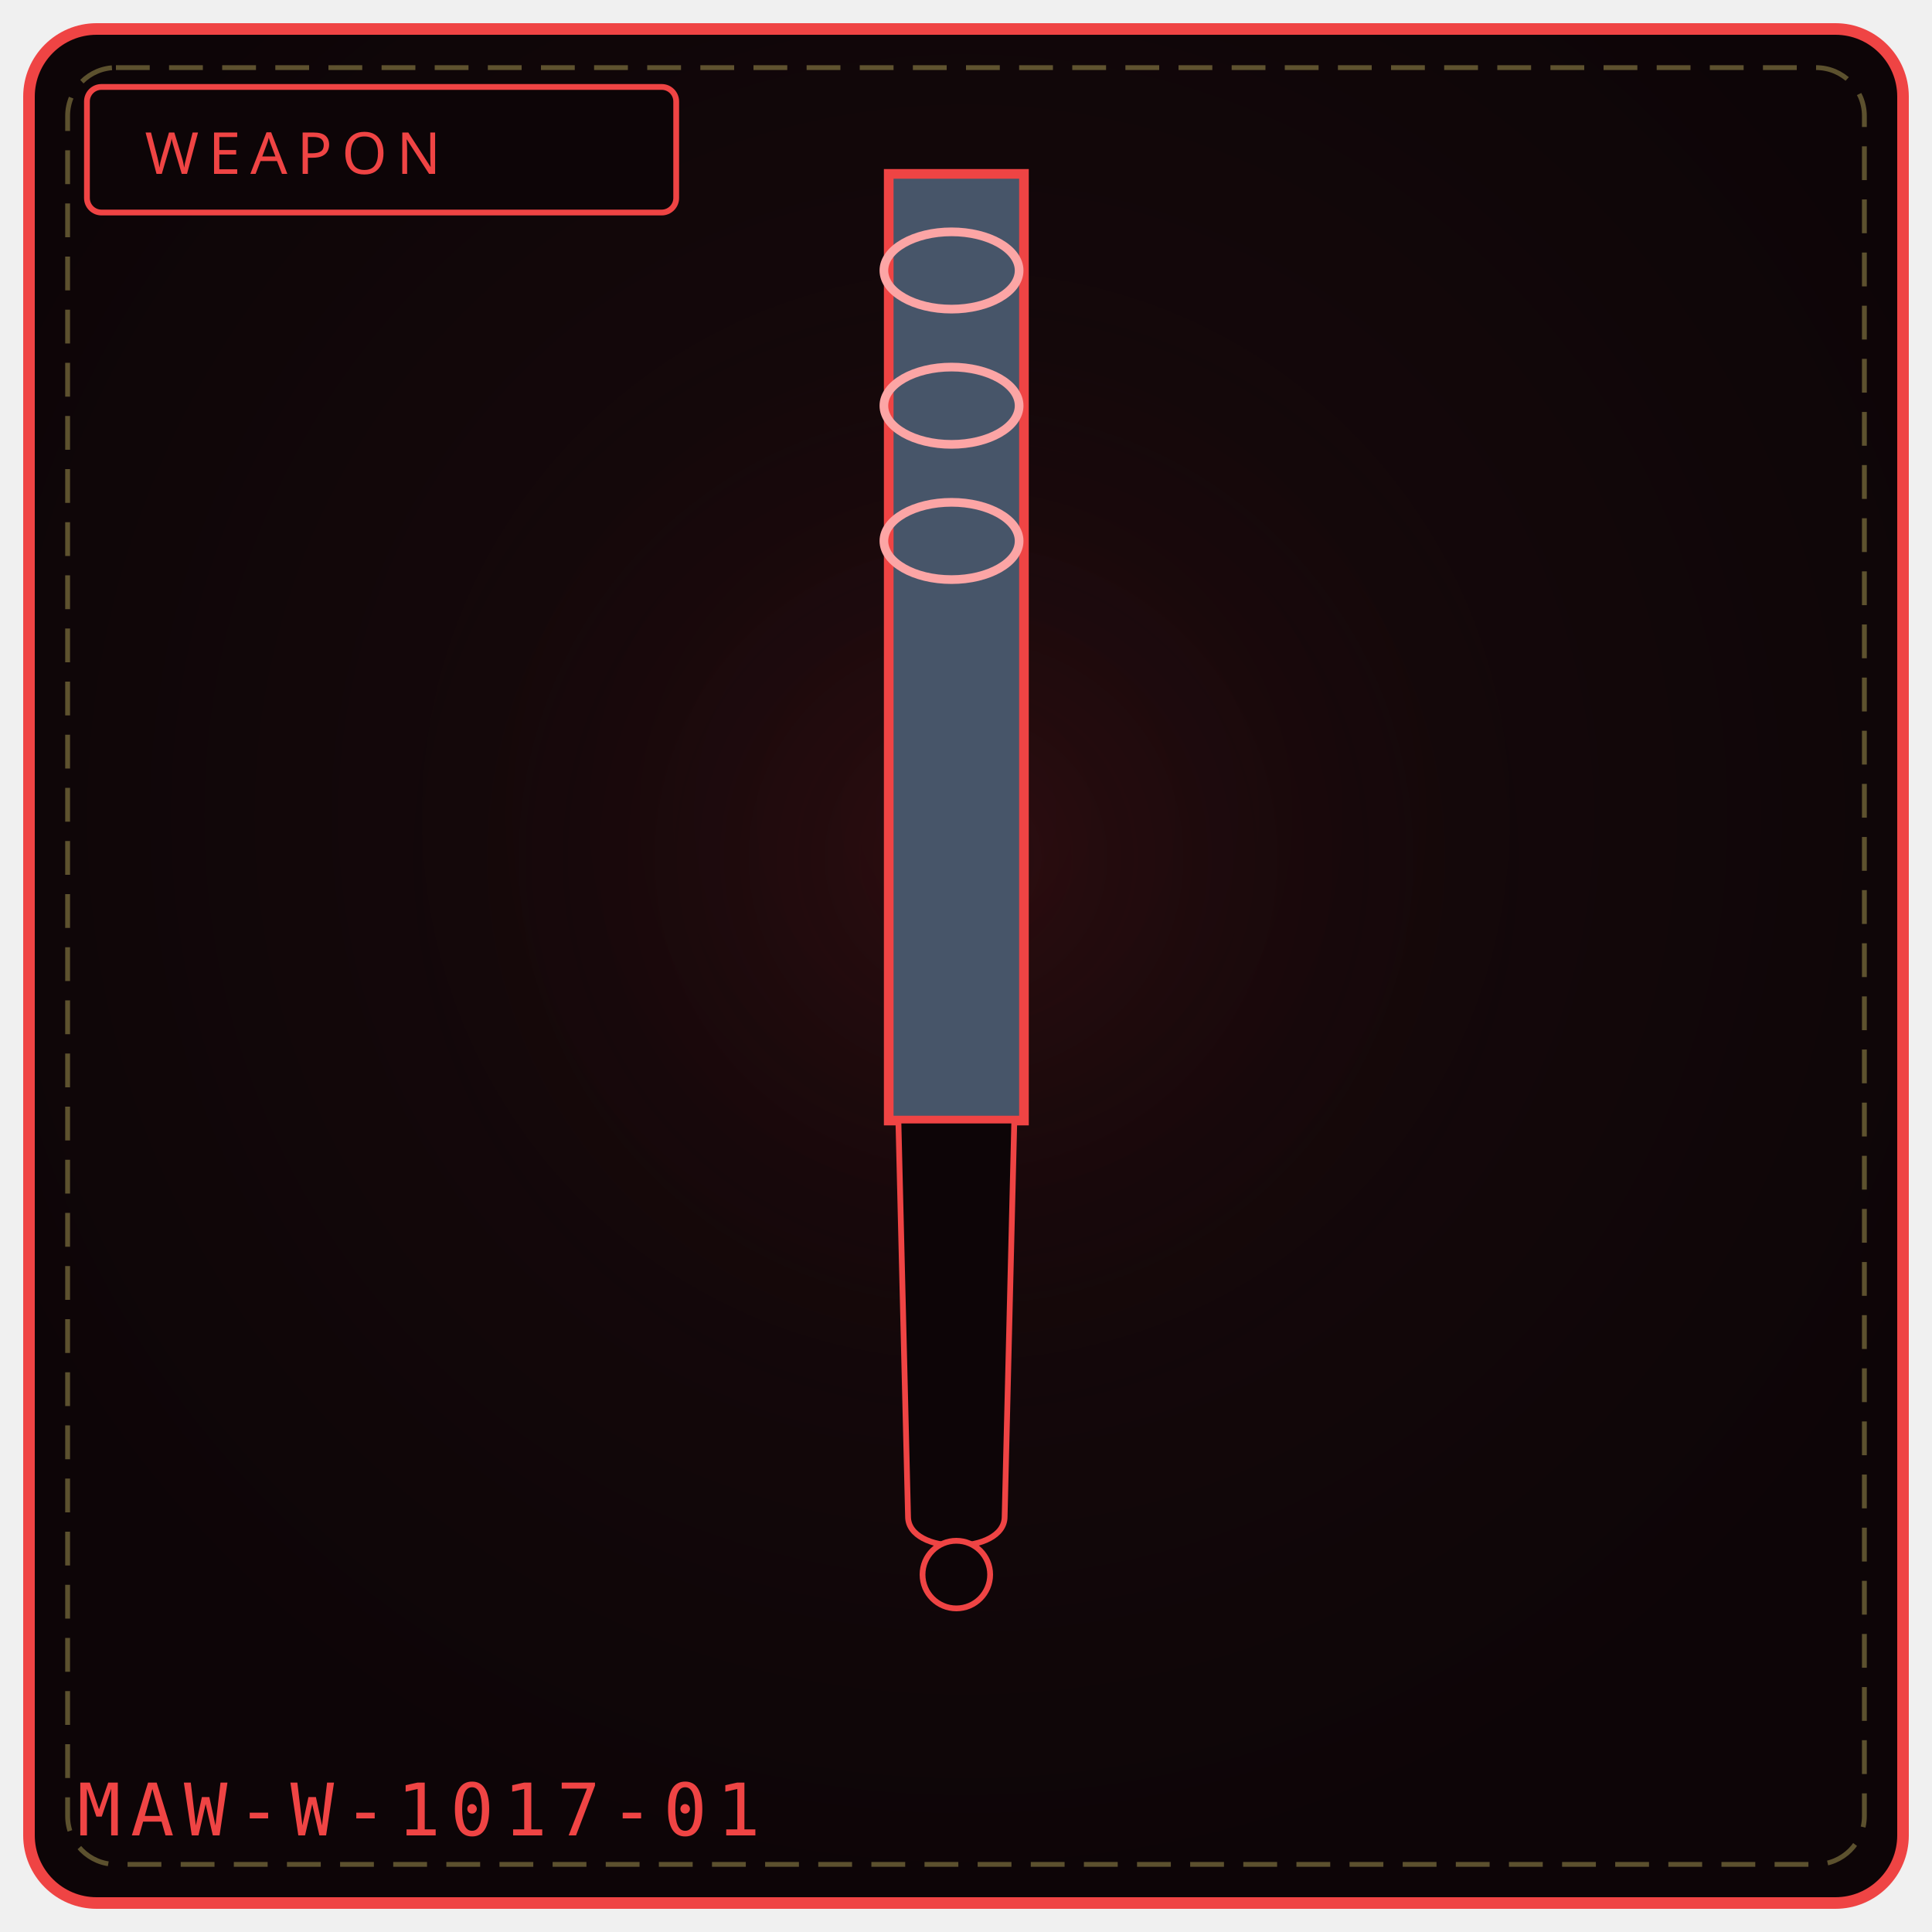
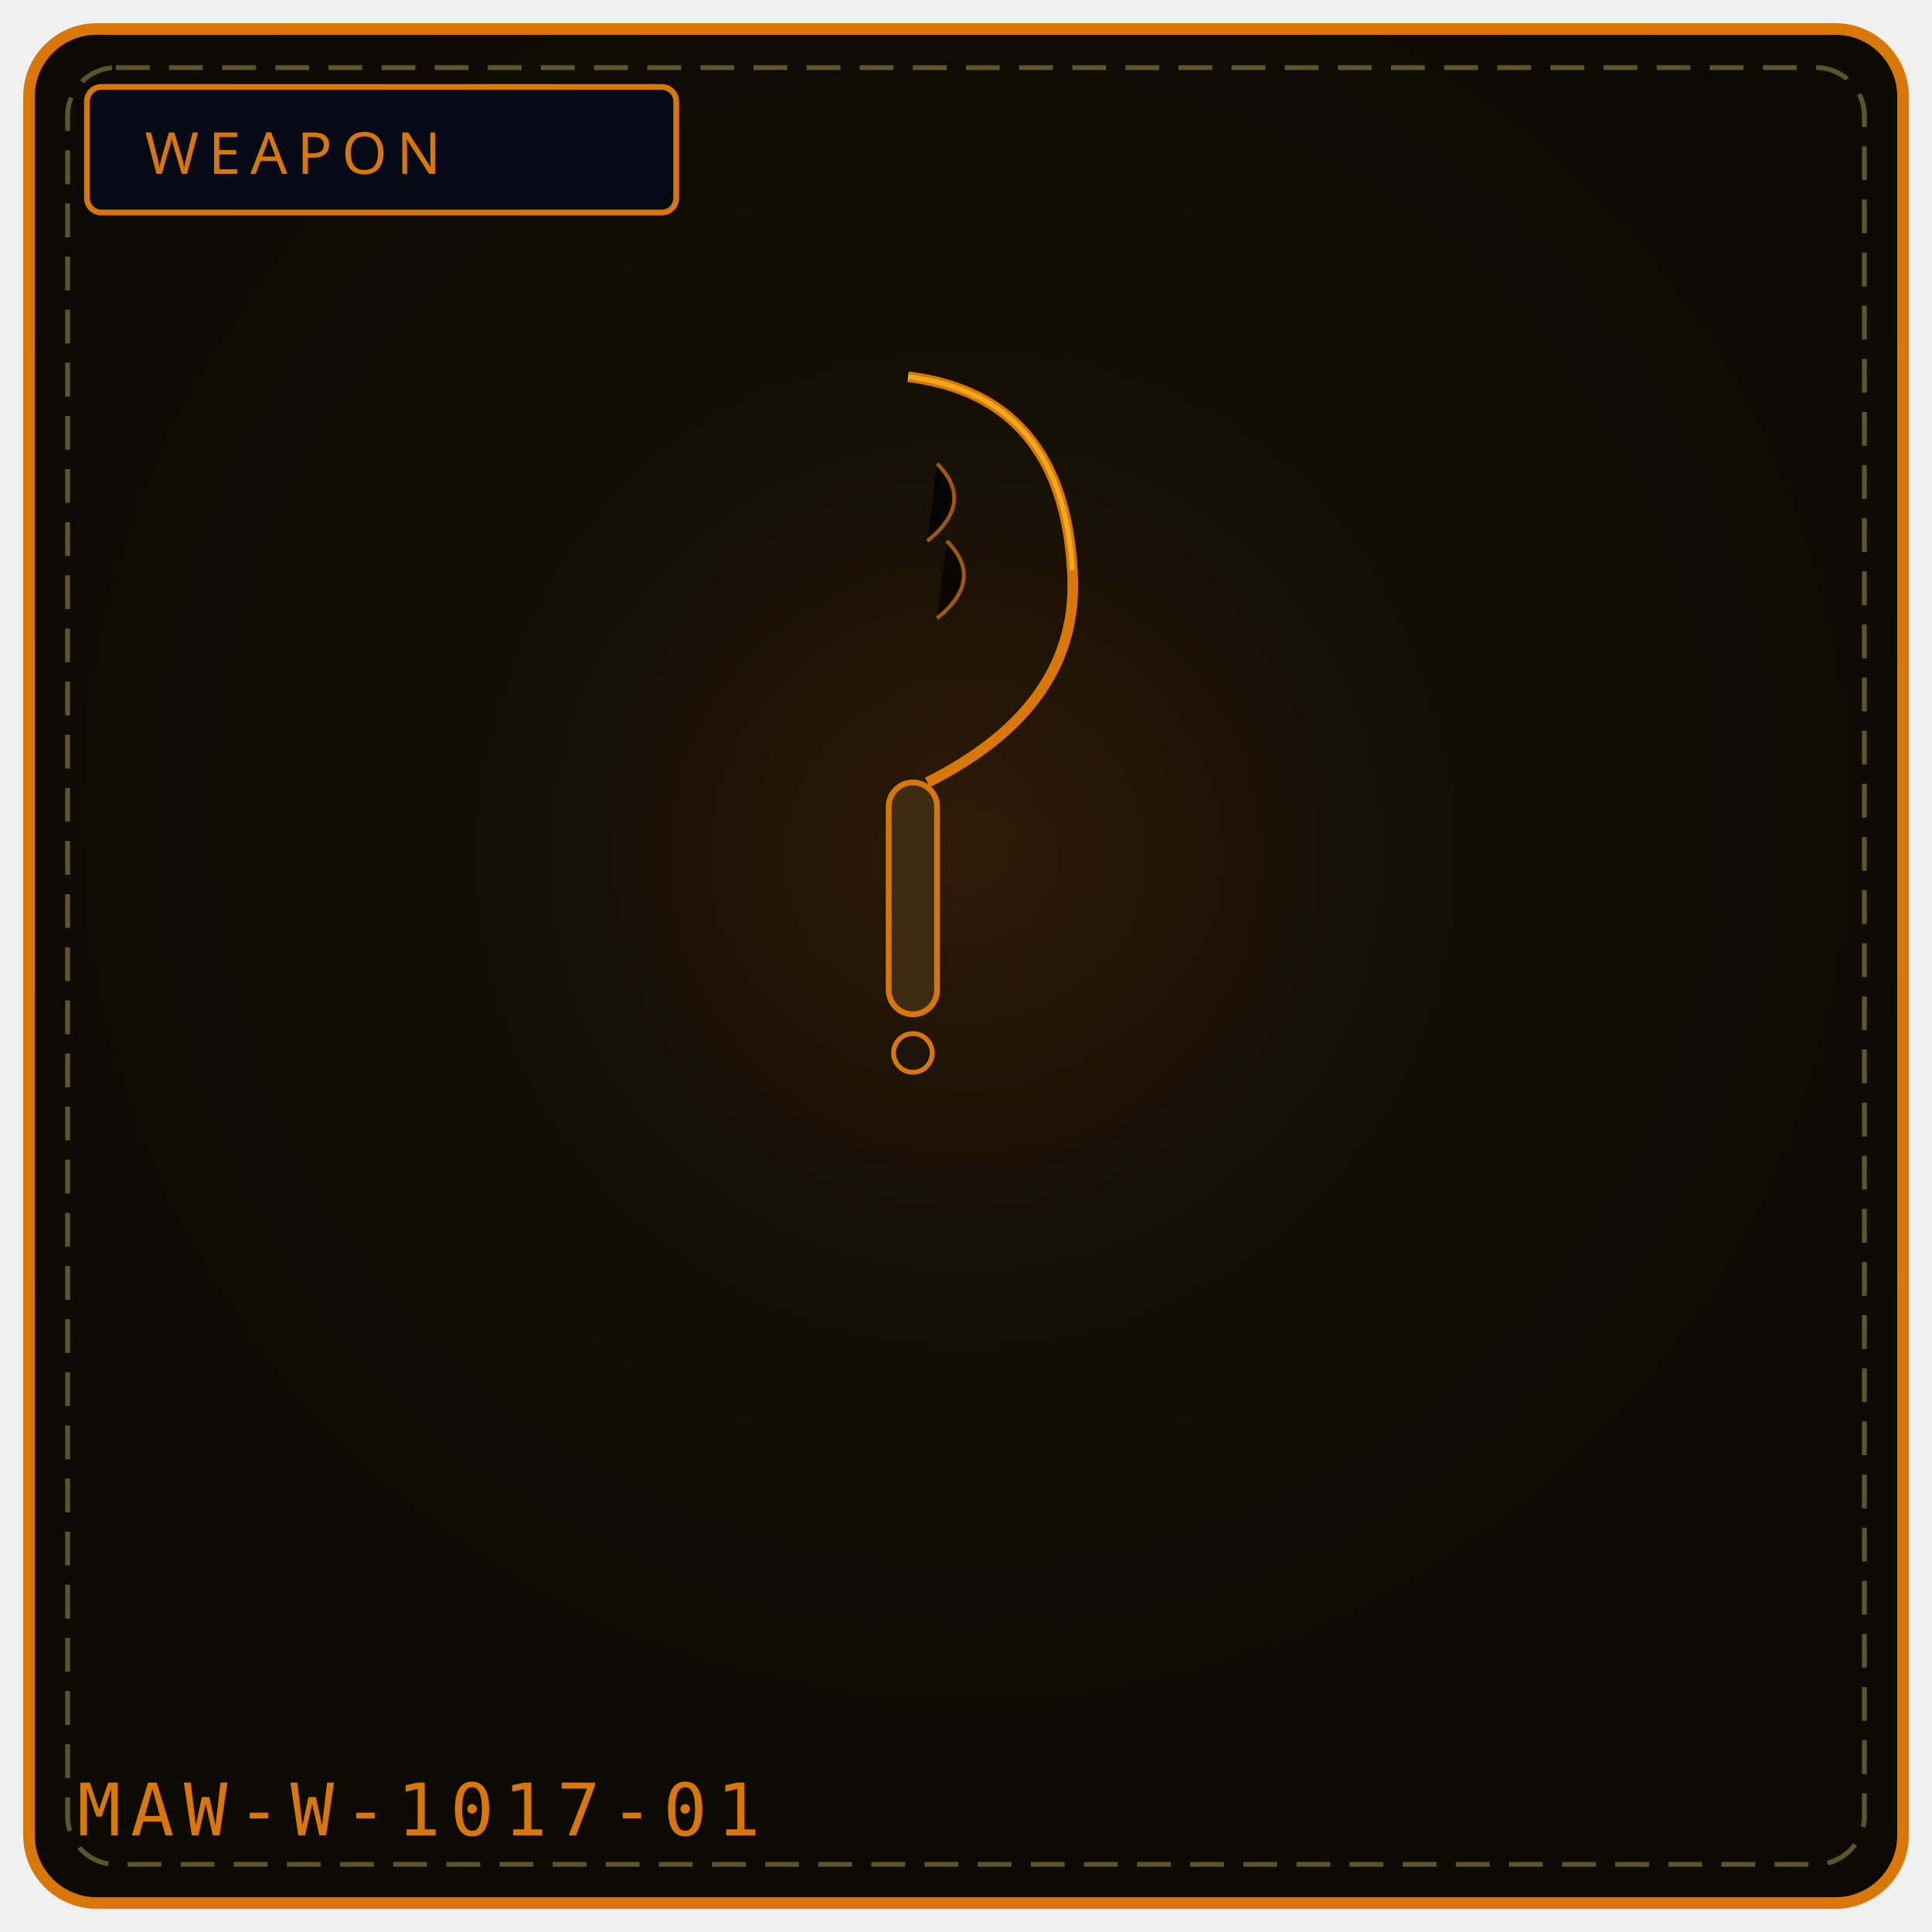
<svg xmlns="http://www.w3.org/2000/svg" viewBox="0 0 400 400" width="100%" height="100%" role="img" aria-label="WEAPON 1017">
  <defs>
    <radialGradient id="bg1017" cx="50%" cy="42%" r="58%">
-       <stop offset="0%" stop-color="#1a0a0d" />
-       <stop offset="100%" stop-color="#0d0507" />
+       <stop offset="0%" stop-color="#181206" />
+       <stop offset="100%" stop-color="#0d0a04" />
    </radialGradient>
    <radialGradient id="gl1017" cx="50%" cy="46%" r="50%">
-       <stop offset="0%" stop-color="#7f1d1d" stop-opacity=".20" />
+       <stop offset="0%" stop-color="#92400e" stop-opacity=".20" />
      <stop offset="100%" stop-color="#000" stop-opacity="0" />
    </radialGradient>
  </defs>
-   <rect x="6" y="6" width="388" height="388" rx="14" fill="url(#bg1017)" stroke="#ef4444" stroke-width="2.4" />
+   <rect x="6" y="6" width="388" height="388" rx="14" fill="url(#bg1017)" stroke="#d97706" stroke-width="2.4" />
  <rect x="14" y="14" width="372" height="372" rx="10" fill="none" stroke="#f1df76" stroke-width="1" stroke-dasharray="7 4" opacity=".35" />
  <circle cx="200" cy="188" r="132" fill="url(#gl1017)" />
-   <rect x="18" y="18" width="122" height="26" rx="3" fill="#0d0507" stroke="#ef4444" stroke-width="1.2" />
-   <text x="30" y="36" fill="#ef4444" font-family="Impact, Arial Black, sans-serif" font-size="12" letter-spacing="2">WEAPON</text>
-   <path d="M184 36 L 212 36 L 212 232 L 184 232 Z" fill="#475569" stroke="#ef4444" stroke-width="2" />
-   <ellipse cx="197" cy="56" rx="14" ry="8" fill="none" stroke="#fca5a5" stroke-width="1.8" />
-   <ellipse cx="197" cy="84" rx="14" ry="8" fill="none" stroke="#fca5a5" stroke-width="1.8" />
-   <ellipse cx="197" cy="112" rx="14" ry="8" fill="none" stroke="#fca5a5" stroke-width="1.8" />
-   <path d="M186 232 L 210 232 L 208 314 C 208 322, 188 322, 188 314 Z" fill="#0d0507" stroke="#ef4444" stroke-width="1.2" />
-   <circle cx="198" cy="326" r="7" fill="#0d0507" stroke="#ef4444" stroke-width="1.2" />
-   <text x="16" y="380" font-family="monospace" font-size="15" letter-spacing="2" fill="#ef4444">MAW-W-1017-01</text>
-   <rect x="137" y="327" width="4" height="5" fill="#fff" opacity=".0" />
-   <circle cx="137" cy="341" r="1" fill="#000" opacity=".0" />
+   <rect x="18" y="18" width="122" height="26" rx="3" fill="#050a14" stroke="#d97706" stroke-width="1.2" />
+   <text x="30" y="36" fill="#d97706" font-family="Impact, Arial Black, sans-serif" font-size="12" letter-spacing="2">WEAPON</text>
+   <path d="M188 78 Q220 82 222 118 Q224 146 192 162" fill="none" stroke="#d97706" stroke-width="2.2" />
+   <path d="M188 78 Q220 82 222 118" stroke="#fbbf24" stroke-width="1" fill="none" opacity="0.7" />
+   <path d="M194 96 Q202 104 192 112 M196 112 Q204 120 194 128" stroke="#d97706" stroke-width="0.8" opacity="0.7" />
+   <rect x="184" y="162" width="10" height="48" rx="5" fill="#3f2a14" stroke="#d97706" stroke-width="1.2" />
+   <circle cx="189" cy="218" r="4" fill="#1c1408" stroke="#d97706" stroke-width="1" />
+   <text x="16" y="380" font-family="monospace" font-size="15" letter-spacing="2" fill="#d97706">MAW-W-1017-01</text>
</svg>
